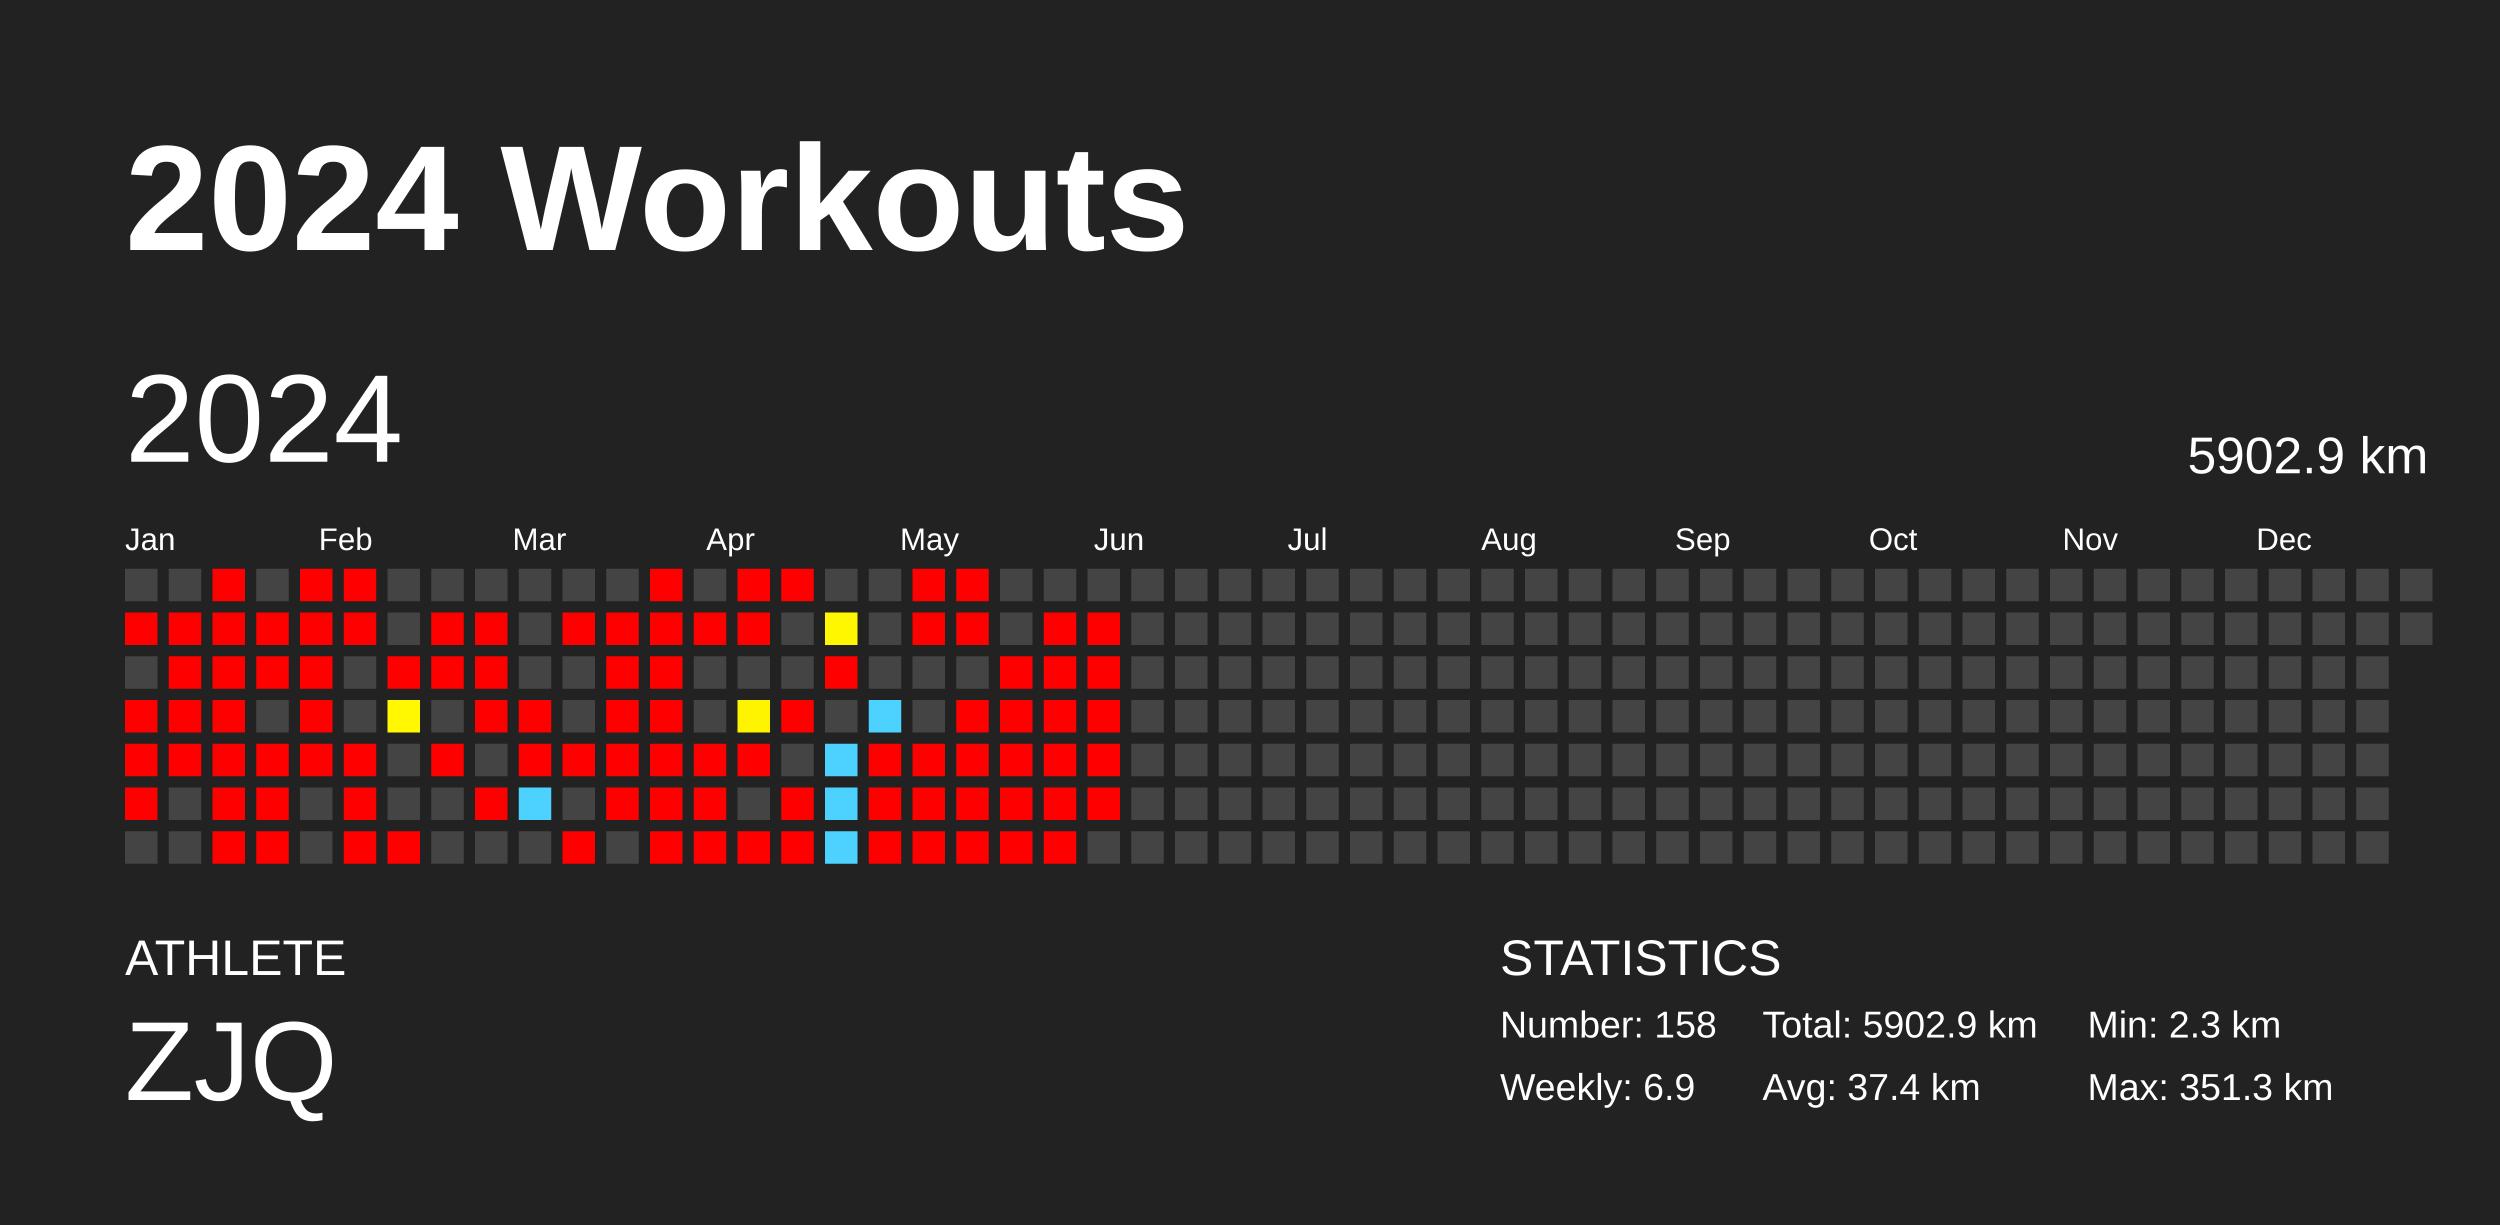
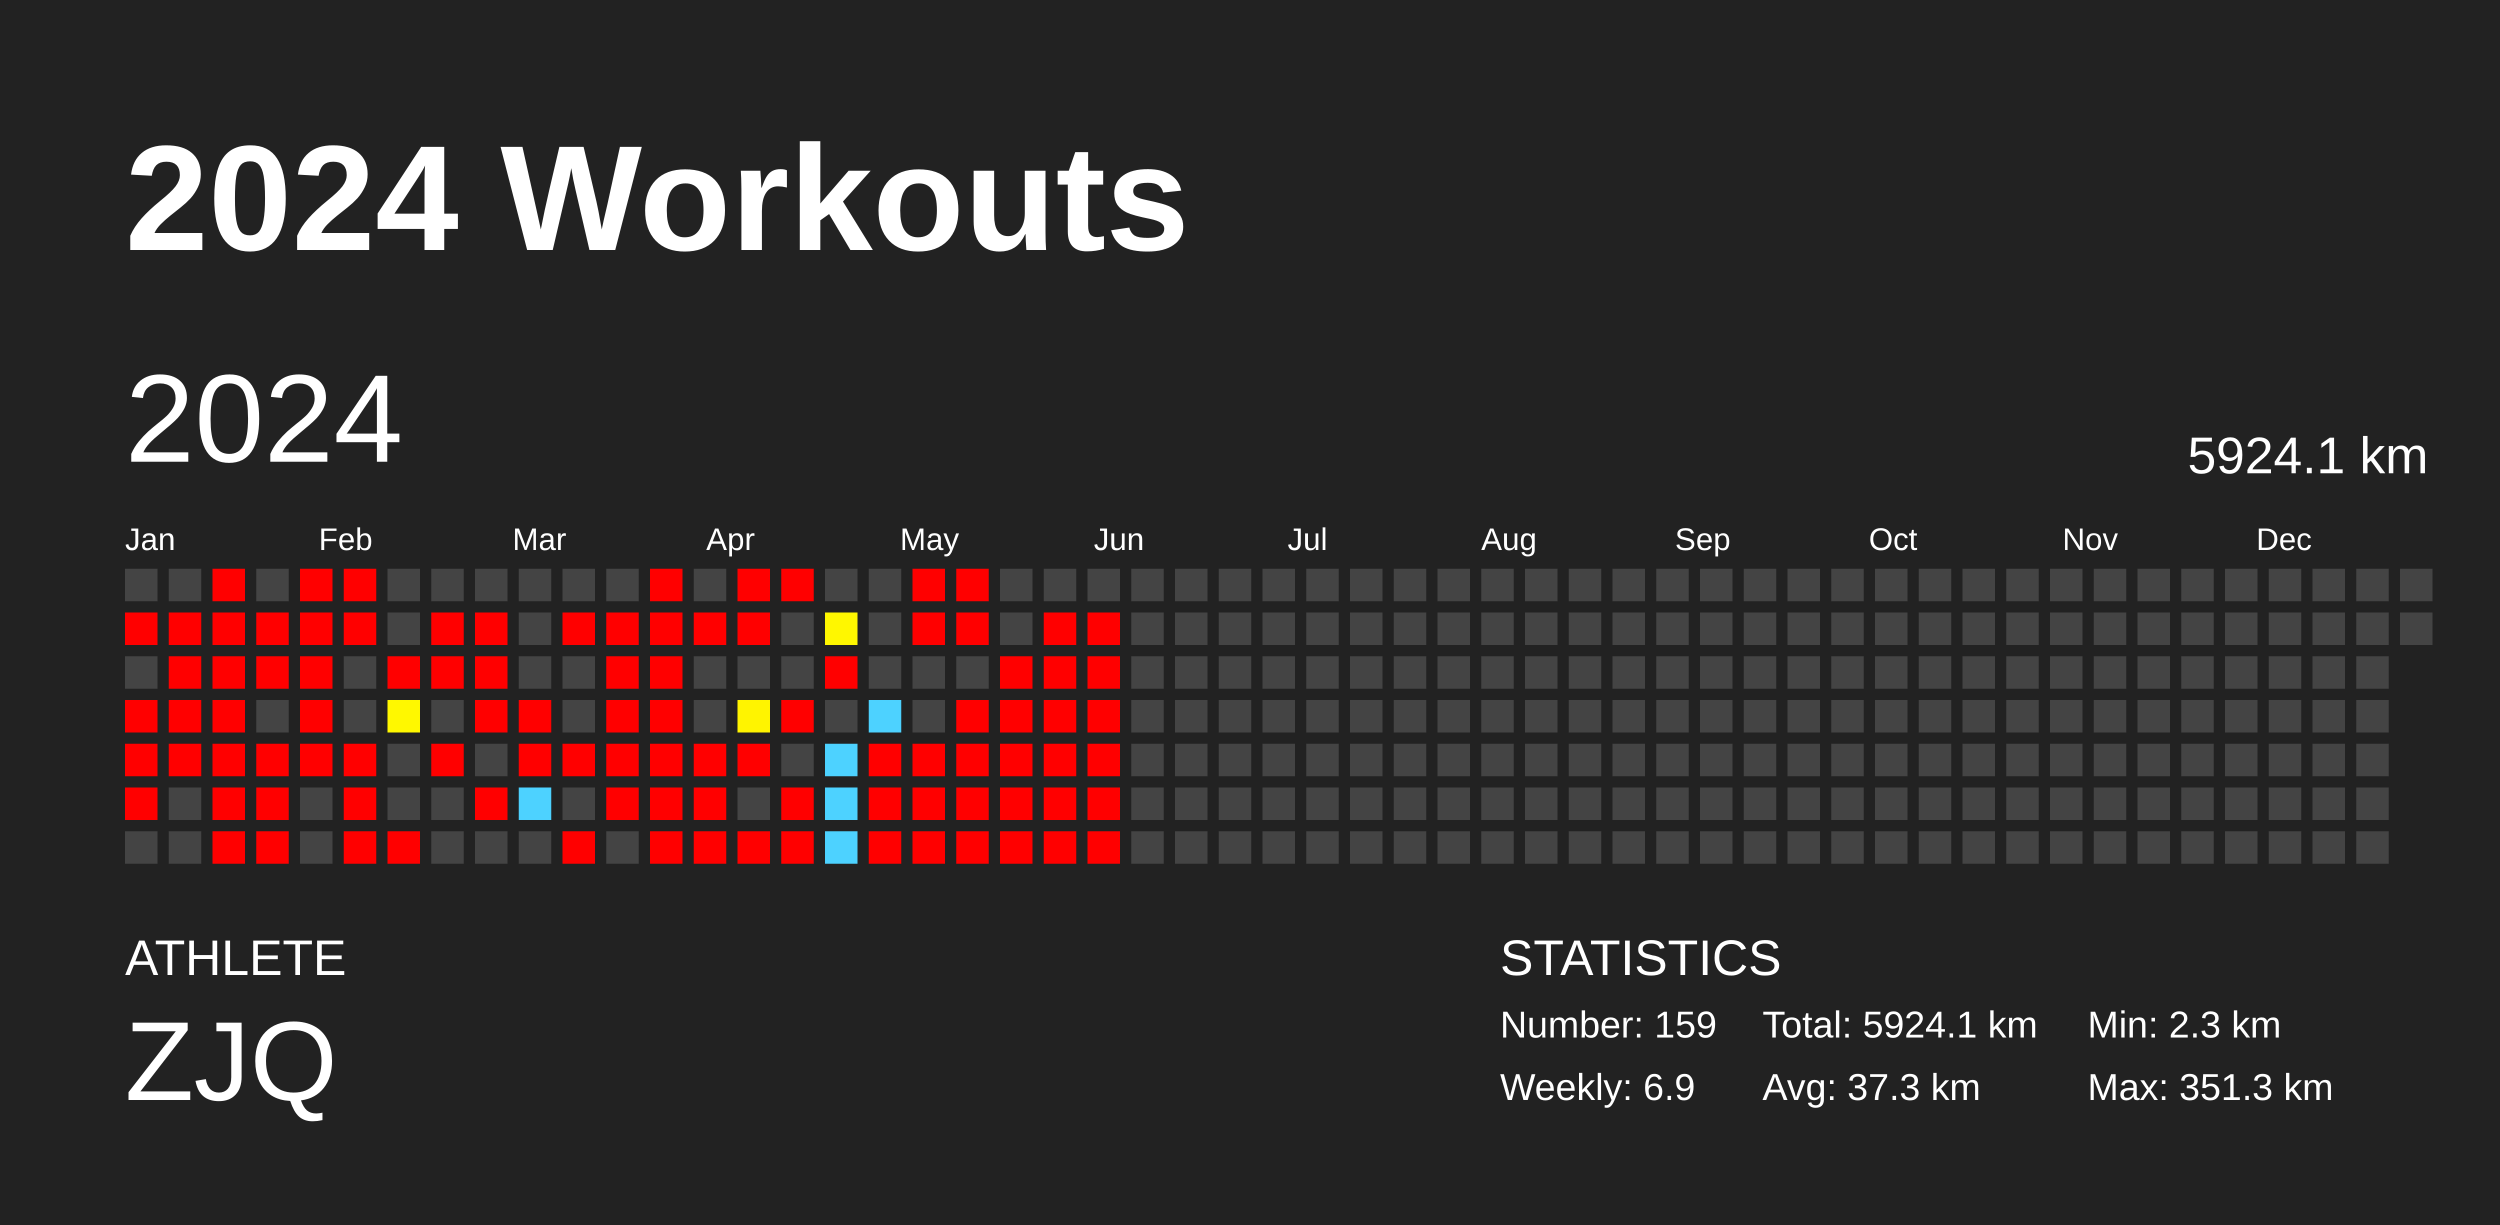
<svg xmlns="http://www.w3.org/2000/svg" baseProfile="full" height="98mm" version="1.1" viewBox="0,0,200,98" width="200mm">
  <defs />
  <rect fill="#222222" height="98" width="200" x="0" y="0" />
  <text fill="#FFFFFF" style="font-size:12px; font-family:Arial; font-weight:bold;" x="10" y="20">2024 Workouts</text>
  <text fill="#FFFFFF" style="font-size:4px; font-family:Arial" x="10" y="78">ATHLETE</text>
  <text fill="#FFFFFF" style="font-size:9px; font-family:Arial" x="10" y="88">ZJQ</text>
  <text fill="#FFFFFF" style="font-size:4px; font-family:Arial" x="120" y="78">STATISTICS</text>
-   <text fill="#FFFFFF" style="font-size:3px; font-family:Arial" x="120" y="83">Number: 158</text>
+   <text fill="#FFFFFF" style="font-size:3px; font-family:Arial" x="120" y="83">Number: 159</text>
  <text fill="#FFFFFF" style="font-size:3px; font-family:Arial" x="120" y="88">Weekly: 6.9</text>
-   <text fill="#FFFFFF" style="font-size:3px; font-family:Arial" x="141" y="83">Total: 5902.9 km</text>
-   <text fill="#FFFFFF" style="font-size:3px; font-family:Arial" x="141" y="88">Avg: 37.4 km</text>
+   <text fill="#FFFFFF" style="font-size:3px; font-family:Arial" x="141" y="83">Total: 5924.1 km</text>
+   <text fill="#FFFFFF" style="font-size:3px; font-family:Arial" x="141" y="88">Avg: 37.3 km</text>
  <text fill="#FFFFFF" style="font-size:3px; font-family:Arial" x="167" y="83">Min: 2.3 km</text>
  <text fill="#FFFFFF" style="font-size:3px; font-family:Arial" x="167" y="88">Max: 351.3 km</text>
  <text dominant-baseline="hanging" fill="#FFFFFF" style="font-size:10.0px; font-family:Arial;" x="10" y="30">2024</text>
-   <text dominant-baseline="hanging" fill="#FFFFFF" style="font-size:4.125px; font-family:Arial;" x="175" y="35">5902.9 km</text>
+   <text dominant-baseline="hanging" fill="#FFFFFF" style="font-size:4.125px; font-family:Arial;" x="175" y="35">5924.1 km</text>
  <text fill="#FFFFFF" style="font-size:2.5px; font-family:Arial" x="10.0" y="44">Jan</text>
  <text fill="#FFFFFF" style="font-size:2.5px; font-family:Arial" x="25.5" y="44">Feb</text>
  <text fill="#FFFFFF" style="font-size:2.5px; font-family:Arial" x="41.0" y="44">Mar</text>
  <text fill="#FFFFFF" style="font-size:2.5px; font-family:Arial" x="56.5" y="44">Apr</text>
  <text fill="#FFFFFF" style="font-size:2.5px; font-family:Arial" x="72.0" y="44">May</text>
  <text fill="#FFFFFF" style="font-size:2.5px; font-family:Arial" x="87.5" y="44">Jun</text>
  <text fill="#FFFFFF" style="font-size:2.5px; font-family:Arial" x="103.0" y="44">Jul</text>
  <text fill="#FFFFFF" style="font-size:2.5px; font-family:Arial" x="118.5" y="44">Aug</text>
  <text fill="#FFFFFF" style="font-size:2.5px; font-family:Arial" x="134.0" y="44">Sep</text>
  <text fill="#FFFFFF" style="font-size:2.5px; font-family:Arial" x="149.5" y="44">Oct</text>
  <text fill="#FFFFFF" style="font-size:2.5px; font-family:Arial" x="165.0" y="44">Nov</text>
  <text fill="#FFFFFF" style="font-size:2.5px; font-family:Arial" x="180.5" y="44">Dec</text>
  <rect fill="#444444" height="2.6" width="2.6" x="10.0" y="45.5" />
  <rect fill="red" height="2.6" width="2.6" x="10.0" y="49.0" />
  <rect fill="#444444" height="2.6" width="2.6" x="10.0" y="52.5" />
  <rect fill="red" height="2.6" width="2.6" x="10.0" y="56.0" />
  <rect fill="red" height="2.6" width="2.6" x="10.0" y="59.5" />
  <rect fill="red" height="2.6" width="2.6" x="10.0" y="63.0" />
  <rect fill="#444444" height="2.6" width="2.6" x="10.0" y="66.5" />
  <rect fill="#444444" height="2.6" width="2.6" x="13.5" y="45.5" />
  <rect fill="red" height="2.6" width="2.6" x="13.5" y="49.0" />
  <rect fill="red" height="2.6" width="2.6" x="13.5" y="52.5" />
  <rect fill="red" height="2.6" width="2.6" x="13.5" y="56.0" />
  <rect fill="red" height="2.6" width="2.6" x="13.5" y="59.5" />
  <rect fill="#444444" height="2.6" width="2.6" x="13.5" y="63.0" />
  <rect fill="#444444" height="2.6" width="2.6" x="13.5" y="66.5" />
  <rect fill="red" height="2.6" width="2.6" x="17.0" y="45.5" />
  <rect fill="red" height="2.6" width="2.6" x="17.0" y="49.0" />
  <rect fill="red" height="2.6" width="2.6" x="17.0" y="52.5" />
  <rect fill="red" height="2.6" width="2.6" x="17.0" y="56.0" />
  <rect fill="red" height="2.6" width="2.6" x="17.0" y="59.5" />
  <rect fill="red" height="2.6" width="2.6" x="17.0" y="63.0" />
  <rect fill="red" height="2.6" width="2.6" x="17.0" y="66.5" />
  <rect fill="#444444" height="2.6" width="2.6" x="20.5" y="45.5" />
  <rect fill="red" height="2.6" width="2.6" x="20.5" y="49.0" />
  <rect fill="red" height="2.6" width="2.6" x="20.5" y="52.5" />
  <rect fill="#444444" height="2.6" width="2.6" x="20.5" y="56.0" />
  <rect fill="red" height="2.6" width="2.6" x="20.5" y="59.5" />
  <rect fill="red" height="2.6" width="2.6" x="20.5" y="63.0" />
  <rect fill="red" height="2.6" width="2.6" x="20.5" y="66.5" />
  <rect fill="red" height="2.6" width="2.6" x="24.0" y="45.5" />
  <rect fill="red" height="2.6" width="2.6" x="24.0" y="49.0" />
  <rect fill="red" height="2.6" width="2.6" x="24.0" y="52.5" />
  <rect fill="red" height="2.6" width="2.6" x="24.0" y="56.0" />
  <rect fill="red" height="2.6" width="2.6" x="24.0" y="59.5" />
  <rect fill="#444444" height="2.6" width="2.6" x="24.0" y="63.0" />
  <rect fill="#444444" height="2.6" width="2.6" x="24.0" y="66.5" />
  <rect fill="red" height="2.6" width="2.6" x="27.5" y="45.5" />
  <rect fill="red" height="2.6" width="2.6" x="27.5" y="49.0" />
  <rect fill="#444444" height="2.6" width="2.6" x="27.5" y="52.5" />
  <rect fill="#444444" height="2.6" width="2.6" x="27.5" y="56.0" />
  <rect fill="red" height="2.6" width="2.6" x="27.5" y="59.5" />
  <rect fill="red" height="2.6" width="2.6" x="27.5" y="63.0" />
  <rect fill="red" height="2.6" width="2.6" x="27.5" y="66.5" />
  <rect fill="#444444" height="2.6" width="2.6" x="31.0" y="45.5" />
  <rect fill="#444444" height="2.6" width="2.6" x="31.0" y="49.0" />
  <rect fill="red" height="2.6" width="2.6" x="31.0" y="52.5" />
  <rect fill="#fff800" height="2.6" width="2.6" x="31.0" y="56.0" />
  <rect fill="#444444" height="2.6" width="2.6" x="31.0" y="59.5" />
  <rect fill="#444444" height="2.6" width="2.6" x="31.0" y="63.0" />
  <rect fill="red" height="2.6" width="2.6" x="31.0" y="66.5" />
  <rect fill="#444444" height="2.6" width="2.6" x="34.5" y="45.5" />
  <rect fill="red" height="2.6" width="2.6" x="34.5" y="49.0" />
  <rect fill="red" height="2.6" width="2.6" x="34.5" y="52.5" />
  <rect fill="#444444" height="2.6" width="2.6" x="34.5" y="56.0" />
  <rect fill="red" height="2.6" width="2.6" x="34.5" y="59.5" />
  <rect fill="#444444" height="2.6" width="2.6" x="34.5" y="63.0" />
  <rect fill="#444444" height="2.6" width="2.6" x="34.5" y="66.5" />
  <rect fill="#444444" height="2.6" width="2.6" x="38.0" y="45.5" />
  <rect fill="red" height="2.6" width="2.6" x="38.0" y="49.0" />
  <rect fill="red" height="2.6" width="2.6" x="38.0" y="52.5" />
  <rect fill="red" height="2.6" width="2.6" x="38.0" y="56.0" />
  <rect fill="#444444" height="2.6" width="2.6" x="38.0" y="59.5" />
  <rect fill="red" height="2.6" width="2.6" x="38.0" y="63.0" />
  <rect fill="#444444" height="2.6" width="2.6" x="38.0" y="66.5" />
  <rect fill="#444444" height="2.6" width="2.6" x="41.5" y="45.5" />
  <rect fill="#444444" height="2.6" width="2.6" x="41.5" y="49.0" />
  <rect fill="#444444" height="2.6" width="2.6" x="41.5" y="52.5" />
  <rect fill="red" height="2.6" width="2.6" x="41.5" y="56.0" />
  <rect fill="red" height="2.6" width="2.6" x="41.5" y="59.5" />
  <rect fill="#4dd2ff" height="2.6" width="2.6" x="41.5" y="63.0" />
  <rect fill="#444444" height="2.6" width="2.6" x="41.5" y="66.5" />
  <rect fill="#444444" height="2.6" width="2.6" x="45.0" y="45.5" />
  <rect fill="red" height="2.6" width="2.6" x="45.0" y="49.0" />
  <rect fill="#444444" height="2.6" width="2.6" x="45.0" y="52.5" />
  <rect fill="#444444" height="2.6" width="2.6" x="45.0" y="56.0" />
  <rect fill="red" height="2.6" width="2.6" x="45.0" y="59.5" />
  <rect fill="#444444" height="2.6" width="2.6" x="45.0" y="63.0" />
  <rect fill="red" height="2.6" width="2.6" x="45.0" y="66.5" />
  <rect fill="#444444" height="2.6" width="2.6" x="48.5" y="45.5" />
  <rect fill="red" height="2.6" width="2.6" x="48.5" y="49.0" />
  <rect fill="red" height="2.6" width="2.6" x="48.5" y="52.5" />
  <rect fill="red" height="2.6" width="2.6" x="48.5" y="56.0" />
  <rect fill="red" height="2.6" width="2.6" x="48.5" y="59.5" />
  <rect fill="red" height="2.6" width="2.6" x="48.5" y="63.0" />
  <rect fill="#444444" height="2.6" width="2.6" x="48.5" y="66.5" />
  <rect fill="red" height="2.6" width="2.6" x="52.0" y="45.5" />
  <rect fill="red" height="2.6" width="2.6" x="52.0" y="49.0" />
  <rect fill="red" height="2.6" width="2.6" x="52.0" y="52.5" />
  <rect fill="red" height="2.6" width="2.6" x="52.0" y="56.0" />
  <rect fill="red" height="2.6" width="2.6" x="52.0" y="59.5" />
  <rect fill="red" height="2.6" width="2.6" x="52.0" y="63.0" />
  <rect fill="red" height="2.6" width="2.6" x="52.0" y="66.5" />
  <rect fill="#444444" height="2.6" width="2.6" x="55.5" y="45.5" />
  <rect fill="red" height="2.6" width="2.6" x="55.5" y="49.0" />
  <rect fill="#444444" height="2.6" width="2.6" x="55.5" y="52.5" />
  <rect fill="#444444" height="2.6" width="2.6" x="55.5" y="56.0" />
  <rect fill="red" height="2.6" width="2.6" x="55.5" y="59.5" />
  <rect fill="red" height="2.6" width="2.6" x="55.5" y="63.0" />
  <rect fill="red" height="2.6" width="2.6" x="55.5" y="66.5" />
  <rect fill="red" height="2.6" width="2.6" x="59.0" y="45.5" />
  <rect fill="red" height="2.6" width="2.6" x="59.0" y="49.0" />
  <rect fill="#444444" height="2.6" width="2.6" x="59.0" y="52.5" />
  <rect fill="#fff400" height="2.6" width="2.6" x="59.0" y="56.0" />
  <rect fill="red" height="2.6" width="2.6" x="59.0" y="59.5" />
  <rect fill="#444444" height="2.6" width="2.6" x="59.0" y="63.0" />
  <rect fill="red" height="2.6" width="2.6" x="59.0" y="66.5" />
  <rect fill="red" height="2.6" width="2.6" x="62.5" y="45.5" />
  <rect fill="#444444" height="2.6" width="2.6" x="62.5" y="49.0" />
  <rect fill="#444444" height="2.6" width="2.6" x="62.5" y="52.5" />
  <rect fill="red" height="2.6" width="2.6" x="62.5" y="56.0" />
  <rect fill="#444444" height="2.6" width="2.6" x="62.5" y="59.5" />
  <rect fill="red" height="2.6" width="2.6" x="62.5" y="63.0" />
  <rect fill="red" height="2.6" width="2.6" x="62.5" y="66.5" />
  <rect fill="#444444" height="2.6" width="2.6" x="66.0" y="45.5" />
  <rect fill="#fff700" height="2.6" width="2.6" x="66.0" y="49.0" />
  <rect fill="red" height="2.6" width="2.6" x="66.0" y="52.5" />
  <rect fill="#444444" height="2.6" width="2.6" x="66.0" y="56.0" />
  <rect fill="#4dd2ff" height="2.6" width="2.6" x="66.0" y="59.5" />
  <rect fill="#4dd2ff" height="2.6" width="2.6" x="66.0" y="63.0" />
  <rect fill="#4dd2ff" height="2.6" width="2.6" x="66.0" y="66.5" />
  <rect fill="#444444" height="2.6" width="2.6" x="69.5" y="45.5" />
  <rect fill="#444444" height="2.6" width="2.6" x="69.5" y="49.0" />
  <rect fill="#444444" height="2.6" width="2.6" x="69.5" y="52.5" />
  <rect fill="#4dd2ff" height="2.6" width="2.6" x="69.5" y="56.0" />
  <rect fill="red" height="2.6" width="2.6" x="69.5" y="59.5" />
  <rect fill="red" height="2.6" width="2.6" x="69.5" y="63.0" />
  <rect fill="red" height="2.6" width="2.6" x="69.5" y="66.5" />
  <rect fill="red" height="2.6" width="2.6" x="73.0" y="45.5" />
  <rect fill="red" height="2.6" width="2.6" x="73.0" y="49.0" />
  <rect fill="#444444" height="2.6" width="2.6" x="73.0" y="52.5" />
  <rect fill="#444444" height="2.6" width="2.6" x="73.0" y="56.0" />
  <rect fill="red" height="2.6" width="2.6" x="73.0" y="59.5" />
  <rect fill="red" height="2.6" width="2.6" x="73.0" y="63.0" />
  <rect fill="red" height="2.6" width="2.6" x="73.0" y="66.5" />
  <rect fill="red" height="2.6" width="2.6" x="76.5" y="45.5" />
  <rect fill="red" height="2.6" width="2.6" x="76.5" y="49.0" />
  <rect fill="#444444" height="2.6" width="2.6" x="76.5" y="52.5" />
  <rect fill="red" height="2.6" width="2.6" x="76.5" y="56.0" />
  <rect fill="red" height="2.6" width="2.6" x="76.5" y="59.5" />
  <rect fill="red" height="2.6" width="2.6" x="76.5" y="63.0" />
  <rect fill="red" height="2.6" width="2.6" x="76.5" y="66.5" />
  <rect fill="#444444" height="2.6" width="2.6" x="80.0" y="45.5" />
  <rect fill="#444444" height="2.6" width="2.6" x="80.0" y="49.0" />
  <rect fill="red" height="2.6" width="2.6" x="80.0" y="52.5" />
  <rect fill="red" height="2.6" width="2.6" x="80.0" y="56.0" />
  <rect fill="red" height="2.6" width="2.6" x="80.0" y="59.5" />
  <rect fill="red" height="2.6" width="2.6" x="80.0" y="63.0" />
  <rect fill="red" height="2.6" width="2.6" x="80.0" y="66.5" />
  <rect fill="#444444" height="2.6" width="2.6" x="83.5" y="45.5" />
  <rect fill="red" height="2.6" width="2.6" x="83.5" y="49.0" />
  <rect fill="red" height="2.6" width="2.6" x="83.5" y="52.5" />
  <rect fill="red" height="2.6" width="2.6" x="83.5" y="56.0" />
  <rect fill="red" height="2.6" width="2.6" x="83.5" y="59.5" />
  <rect fill="red" height="2.6" width="2.6" x="83.5" y="63.0" />
  <rect fill="red" height="2.6" width="2.6" x="83.5" y="66.5" />
  <rect fill="#444444" height="2.6" width="2.6" x="87.0" y="45.5" />
  <rect fill="red" height="2.6" width="2.6" x="87.0" y="49.0" />
  <rect fill="red" height="2.6" width="2.6" x="87.0" y="52.5" />
  <rect fill="red" height="2.6" width="2.6" x="87.0" y="56.0" />
  <rect fill="red" height="2.6" width="2.6" x="87.0" y="59.5" />
  <rect fill="red" height="2.6" width="2.6" x="87.0" y="63.0" />
-   <rect fill="#444444" height="2.6" width="2.6" x="87.0" y="66.5" />
+   <rect fill="red" height="2.6" width="2.6" x="87.0" y="66.5" />
  <rect fill="#444444" height="2.6" width="2.6" x="90.5" y="45.5" />
  <rect fill="#444444" height="2.6" width="2.6" x="90.5" y="49.0" />
  <rect fill="#444444" height="2.6" width="2.6" x="90.5" y="52.5" />
  <rect fill="#444444" height="2.6" width="2.6" x="90.5" y="56.0" />
  <rect fill="#444444" height="2.6" width="2.6" x="90.5" y="59.5" />
  <rect fill="#444444" height="2.6" width="2.6" x="90.5" y="63.0" />
  <rect fill="#444444" height="2.6" width="2.6" x="90.5" y="66.5" />
  <rect fill="#444444" height="2.6" width="2.6" x="94.0" y="45.5" />
  <rect fill="#444444" height="2.6" width="2.6" x="94.0" y="49.0" />
  <rect fill="#444444" height="2.6" width="2.6" x="94.0" y="52.5" />
  <rect fill="#444444" height="2.6" width="2.6" x="94.0" y="56.0" />
  <rect fill="#444444" height="2.6" width="2.6" x="94.0" y="59.5" />
  <rect fill="#444444" height="2.6" width="2.6" x="94.0" y="63.0" />
  <rect fill="#444444" height="2.6" width="2.6" x="94.0" y="66.5" />
  <rect fill="#444444" height="2.6" width="2.6" x="97.5" y="45.5" />
  <rect fill="#444444" height="2.6" width="2.6" x="97.5" y="49.0" />
  <rect fill="#444444" height="2.6" width="2.6" x="97.5" y="52.5" />
  <rect fill="#444444" height="2.6" width="2.6" x="97.5" y="56.0" />
  <rect fill="#444444" height="2.6" width="2.6" x="97.5" y="59.5" />
  <rect fill="#444444" height="2.6" width="2.6" x="97.5" y="63.0" />
  <rect fill="#444444" height="2.6" width="2.6" x="97.5" y="66.5" />
  <rect fill="#444444" height="2.6" width="2.6" x="101.0" y="45.5" />
  <rect fill="#444444" height="2.6" width="2.6" x="101.0" y="49.0" />
  <rect fill="#444444" height="2.6" width="2.6" x="101.0" y="52.5" />
  <rect fill="#444444" height="2.6" width="2.6" x="101.0" y="56.0" />
  <rect fill="#444444" height="2.6" width="2.6" x="101.0" y="59.5" />
  <rect fill="#444444" height="2.6" width="2.6" x="101.0" y="63.0" />
  <rect fill="#444444" height="2.6" width="2.6" x="101.0" y="66.5" />
  <rect fill="#444444" height="2.6" width="2.6" x="104.5" y="45.5" />
  <rect fill="#444444" height="2.6" width="2.6" x="104.5" y="49.0" />
  <rect fill="#444444" height="2.6" width="2.6" x="104.5" y="52.5" />
  <rect fill="#444444" height="2.6" width="2.6" x="104.5" y="56.0" />
  <rect fill="#444444" height="2.6" width="2.6" x="104.5" y="59.5" />
  <rect fill="#444444" height="2.6" width="2.6" x="104.5" y="63.0" />
  <rect fill="#444444" height="2.6" width="2.6" x="104.5" y="66.5" />
  <rect fill="#444444" height="2.6" width="2.6" x="108.0" y="45.5" />
  <rect fill="#444444" height="2.6" width="2.6" x="108.0" y="49.0" />
  <rect fill="#444444" height="2.6" width="2.6" x="108.0" y="52.5" />
  <rect fill="#444444" height="2.6" width="2.6" x="108.0" y="56.0" />
  <rect fill="#444444" height="2.6" width="2.6" x="108.0" y="59.5" />
  <rect fill="#444444" height="2.6" width="2.6" x="108.0" y="63.0" />
  <rect fill="#444444" height="2.6" width="2.6" x="108.0" y="66.5" />
  <rect fill="#444444" height="2.6" width="2.6" x="111.5" y="45.5" />
  <rect fill="#444444" height="2.6" width="2.6" x="111.5" y="49.0" />
  <rect fill="#444444" height="2.6" width="2.6" x="111.5" y="52.5" />
  <rect fill="#444444" height="2.6" width="2.6" x="111.5" y="56.0" />
  <rect fill="#444444" height="2.6" width="2.6" x="111.5" y="59.5" />
  <rect fill="#444444" height="2.6" width="2.6" x="111.5" y="63.0" />
  <rect fill="#444444" height="2.6" width="2.6" x="111.5" y="66.5" />
  <rect fill="#444444" height="2.6" width="2.6" x="115.0" y="45.5" />
  <rect fill="#444444" height="2.6" width="2.6" x="115.0" y="49.0" />
  <rect fill="#444444" height="2.6" width="2.6" x="115.0" y="52.5" />
  <rect fill="#444444" height="2.6" width="2.6" x="115.0" y="56.0" />
  <rect fill="#444444" height="2.6" width="2.6" x="115.0" y="59.5" />
  <rect fill="#444444" height="2.6" width="2.6" x="115.0" y="63.0" />
  <rect fill="#444444" height="2.6" width="2.6" x="115.0" y="66.5" />
  <rect fill="#444444" height="2.6" width="2.6" x="118.5" y="45.5" />
  <rect fill="#444444" height="2.6" width="2.6" x="118.5" y="49.0" />
  <rect fill="#444444" height="2.6" width="2.6" x="118.5" y="52.5" />
  <rect fill="#444444" height="2.6" width="2.6" x="118.5" y="56.0" />
  <rect fill="#444444" height="2.6" width="2.6" x="118.5" y="59.5" />
  <rect fill="#444444" height="2.6" width="2.6" x="118.5" y="63.0" />
  <rect fill="#444444" height="2.6" width="2.6" x="118.5" y="66.5" />
  <rect fill="#444444" height="2.6" width="2.6" x="122.0" y="45.5" />
  <rect fill="#444444" height="2.6" width="2.6" x="122.0" y="49.0" />
  <rect fill="#444444" height="2.6" width="2.6" x="122.0" y="52.5" />
  <rect fill="#444444" height="2.6" width="2.6" x="122.0" y="56.0" />
  <rect fill="#444444" height="2.6" width="2.6" x="122.0" y="59.5" />
  <rect fill="#444444" height="2.6" width="2.6" x="122.0" y="63.0" />
  <rect fill="#444444" height="2.6" width="2.6" x="122.0" y="66.5" />
  <rect fill="#444444" height="2.6" width="2.6" x="125.5" y="45.5" />
  <rect fill="#444444" height="2.6" width="2.6" x="125.5" y="49.0" />
  <rect fill="#444444" height="2.6" width="2.6" x="125.5" y="52.5" />
  <rect fill="#444444" height="2.6" width="2.6" x="125.5" y="56.0" />
  <rect fill="#444444" height="2.6" width="2.6" x="125.5" y="59.5" />
  <rect fill="#444444" height="2.6" width="2.6" x="125.5" y="63.0" />
  <rect fill="#444444" height="2.6" width="2.6" x="125.5" y="66.5" />
  <rect fill="#444444" height="2.6" width="2.6" x="129.0" y="45.5" />
  <rect fill="#444444" height="2.6" width="2.6" x="129.0" y="49.0" />
  <rect fill="#444444" height="2.6" width="2.6" x="129.0" y="52.5" />
  <rect fill="#444444" height="2.6" width="2.6" x="129.0" y="56.0" />
  <rect fill="#444444" height="2.6" width="2.6" x="129.0" y="59.5" />
  <rect fill="#444444" height="2.6" width="2.6" x="129.0" y="63.0" />
  <rect fill="#444444" height="2.6" width="2.6" x="129.0" y="66.5" />
  <rect fill="#444444" height="2.6" width="2.6" x="132.5" y="45.5" />
  <rect fill="#444444" height="2.6" width="2.6" x="132.5" y="49.0" />
  <rect fill="#444444" height="2.6" width="2.6" x="132.5" y="52.5" />
  <rect fill="#444444" height="2.6" width="2.6" x="132.5" y="56.0" />
  <rect fill="#444444" height="2.6" width="2.6" x="132.5" y="59.5" />
  <rect fill="#444444" height="2.6" width="2.6" x="132.5" y="63.0" />
  <rect fill="#444444" height="2.6" width="2.6" x="132.5" y="66.5" />
  <rect fill="#444444" height="2.6" width="2.6" x="136.0" y="45.5" />
  <rect fill="#444444" height="2.6" width="2.6" x="136.0" y="49.0" />
  <rect fill="#444444" height="2.6" width="2.6" x="136.0" y="52.5" />
  <rect fill="#444444" height="2.6" width="2.6" x="136.0" y="56.0" />
  <rect fill="#444444" height="2.6" width="2.6" x="136.0" y="59.5" />
  <rect fill="#444444" height="2.6" width="2.6" x="136.0" y="63.0" />
  <rect fill="#444444" height="2.6" width="2.6" x="136.0" y="66.5" />
  <rect fill="#444444" height="2.6" width="2.6" x="139.5" y="45.5" />
  <rect fill="#444444" height="2.6" width="2.6" x="139.5" y="49.0" />
  <rect fill="#444444" height="2.6" width="2.6" x="139.5" y="52.5" />
  <rect fill="#444444" height="2.6" width="2.6" x="139.5" y="56.0" />
  <rect fill="#444444" height="2.6" width="2.6" x="139.5" y="59.5" />
  <rect fill="#444444" height="2.6" width="2.6" x="139.5" y="63.0" />
  <rect fill="#444444" height="2.6" width="2.6" x="139.5" y="66.5" />
  <rect fill="#444444" height="2.6" width="2.6" x="143.0" y="45.5" />
  <rect fill="#444444" height="2.6" width="2.6" x="143.0" y="49.0" />
  <rect fill="#444444" height="2.6" width="2.6" x="143.0" y="52.5" />
  <rect fill="#444444" height="2.6" width="2.6" x="143.0" y="56.0" />
  <rect fill="#444444" height="2.6" width="2.6" x="143.0" y="59.5" />
  <rect fill="#444444" height="2.6" width="2.6" x="143.0" y="63.0" />
  <rect fill="#444444" height="2.6" width="2.6" x="143.0" y="66.5" />
  <rect fill="#444444" height="2.6" width="2.6" x="146.5" y="45.5" />
  <rect fill="#444444" height="2.6" width="2.6" x="146.5" y="49.0" />
  <rect fill="#444444" height="2.6" width="2.6" x="146.5" y="52.5" />
  <rect fill="#444444" height="2.6" width="2.6" x="146.5" y="56.0" />
  <rect fill="#444444" height="2.6" width="2.6" x="146.5" y="59.5" />
  <rect fill="#444444" height="2.6" width="2.6" x="146.5" y="63.0" />
  <rect fill="#444444" height="2.6" width="2.6" x="146.5" y="66.5" />
  <rect fill="#444444" height="2.6" width="2.6" x="150.0" y="45.5" />
  <rect fill="#444444" height="2.6" width="2.6" x="150.0" y="49.0" />
  <rect fill="#444444" height="2.6" width="2.6" x="150.0" y="52.5" />
  <rect fill="#444444" height="2.6" width="2.6" x="150.0" y="56.0" />
  <rect fill="#444444" height="2.6" width="2.6" x="150.0" y="59.5" />
  <rect fill="#444444" height="2.6" width="2.6" x="150.0" y="63.0" />
  <rect fill="#444444" height="2.6" width="2.6" x="150.0" y="66.5" />
  <rect fill="#444444" height="2.6" width="2.6" x="153.5" y="45.5" />
  <rect fill="#444444" height="2.6" width="2.6" x="153.5" y="49.0" />
  <rect fill="#444444" height="2.6" width="2.6" x="153.5" y="52.5" />
  <rect fill="#444444" height="2.6" width="2.6" x="153.5" y="56.0" />
  <rect fill="#444444" height="2.6" width="2.6" x="153.5" y="59.5" />
  <rect fill="#444444" height="2.6" width="2.6" x="153.5" y="63.0" />
  <rect fill="#444444" height="2.6" width="2.6" x="153.5" y="66.5" />
  <rect fill="#444444" height="2.6" width="2.6" x="157.0" y="45.5" />
  <rect fill="#444444" height="2.6" width="2.6" x="157.0" y="49.0" />
  <rect fill="#444444" height="2.6" width="2.6" x="157.0" y="52.5" />
  <rect fill="#444444" height="2.6" width="2.6" x="157.0" y="56.0" />
  <rect fill="#444444" height="2.6" width="2.6" x="157.0" y="59.5" />
  <rect fill="#444444" height="2.6" width="2.6" x="157.0" y="63.0" />
  <rect fill="#444444" height="2.6" width="2.6" x="157.0" y="66.5" />
  <rect fill="#444444" height="2.6" width="2.6" x="160.5" y="45.5" />
  <rect fill="#444444" height="2.6" width="2.6" x="160.5" y="49.0" />
  <rect fill="#444444" height="2.6" width="2.6" x="160.5" y="52.5" />
  <rect fill="#444444" height="2.6" width="2.6" x="160.5" y="56.0" />
  <rect fill="#444444" height="2.6" width="2.6" x="160.5" y="59.5" />
  <rect fill="#444444" height="2.6" width="2.6" x="160.5" y="63.0" />
  <rect fill="#444444" height="2.6" width="2.6" x="160.5" y="66.5" />
  <rect fill="#444444" height="2.6" width="2.6" x="164.0" y="45.5" />
  <rect fill="#444444" height="2.6" width="2.6" x="164.0" y="49.0" />
  <rect fill="#444444" height="2.6" width="2.6" x="164.0" y="52.5" />
  <rect fill="#444444" height="2.6" width="2.6" x="164.0" y="56.0" />
  <rect fill="#444444" height="2.6" width="2.6" x="164.0" y="59.5" />
  <rect fill="#444444" height="2.6" width="2.6" x="164.0" y="63.0" />
  <rect fill="#444444" height="2.6" width="2.6" x="164.0" y="66.5" />
  <rect fill="#444444" height="2.6" width="2.6" x="167.5" y="45.5" />
  <rect fill="#444444" height="2.6" width="2.6" x="167.5" y="49.0" />
  <rect fill="#444444" height="2.6" width="2.6" x="167.5" y="52.5" />
  <rect fill="#444444" height="2.6" width="2.6" x="167.5" y="56.0" />
  <rect fill="#444444" height="2.6" width="2.6" x="167.5" y="59.5" />
  <rect fill="#444444" height="2.6" width="2.6" x="167.5" y="63.0" />
  <rect fill="#444444" height="2.6" width="2.6" x="167.5" y="66.5" />
  <rect fill="#444444" height="2.6" width="2.6" x="171.0" y="45.5" />
  <rect fill="#444444" height="2.6" width="2.6" x="171.0" y="49.0" />
  <rect fill="#444444" height="2.6" width="2.6" x="171.0" y="52.5" />
  <rect fill="#444444" height="2.6" width="2.6" x="171.0" y="56.0" />
  <rect fill="#444444" height="2.6" width="2.6" x="171.0" y="59.5" />
  <rect fill="#444444" height="2.6" width="2.6" x="171.0" y="63.0" />
  <rect fill="#444444" height="2.6" width="2.6" x="171.0" y="66.5" />
  <rect fill="#444444" height="2.6" width="2.6" x="174.5" y="45.5" />
  <rect fill="#444444" height="2.6" width="2.6" x="174.5" y="49.0" />
  <rect fill="#444444" height="2.6" width="2.6" x="174.5" y="52.5" />
  <rect fill="#444444" height="2.6" width="2.6" x="174.5" y="56.0" />
  <rect fill="#444444" height="2.6" width="2.6" x="174.5" y="59.5" />
  <rect fill="#444444" height="2.6" width="2.6" x="174.5" y="63.0" />
  <rect fill="#444444" height="2.6" width="2.6" x="174.5" y="66.5" />
  <rect fill="#444444" height="2.6" width="2.6" x="178.0" y="45.5" />
  <rect fill="#444444" height="2.6" width="2.6" x="178.0" y="49.0" />
  <rect fill="#444444" height="2.6" width="2.6" x="178.0" y="52.5" />
  <rect fill="#444444" height="2.6" width="2.6" x="178.0" y="56.0" />
  <rect fill="#444444" height="2.6" width="2.6" x="178.0" y="59.5" />
  <rect fill="#444444" height="2.6" width="2.6" x="178.0" y="63.0" />
  <rect fill="#444444" height="2.6" width="2.6" x="178.0" y="66.5" />
  <rect fill="#444444" height="2.6" width="2.6" x="181.5" y="45.5" />
  <rect fill="#444444" height="2.6" width="2.6" x="181.5" y="49.0" />
  <rect fill="#444444" height="2.6" width="2.6" x="181.5" y="52.5" />
  <rect fill="#444444" height="2.6" width="2.6" x="181.5" y="56.0" />
  <rect fill="#444444" height="2.6" width="2.6" x="181.5" y="59.5" />
  <rect fill="#444444" height="2.6" width="2.6" x="181.5" y="63.0" />
  <rect fill="#444444" height="2.6" width="2.6" x="181.5" y="66.5" />
  <rect fill="#444444" height="2.6" width="2.6" x="185.0" y="45.5" />
  <rect fill="#444444" height="2.6" width="2.6" x="185.0" y="49.0" />
  <rect fill="#444444" height="2.6" width="2.6" x="185.0" y="52.5" />
  <rect fill="#444444" height="2.6" width="2.6" x="185.0" y="56.0" />
  <rect fill="#444444" height="2.6" width="2.6" x="185.0" y="59.5" />
  <rect fill="#444444" height="2.6" width="2.6" x="185.0" y="63.0" />
  <rect fill="#444444" height="2.6" width="2.6" x="185.0" y="66.5" />
  <rect fill="#444444" height="2.6" width="2.6" x="188.5" y="45.5" />
  <rect fill="#444444" height="2.6" width="2.6" x="188.5" y="49.0" />
  <rect fill="#444444" height="2.6" width="2.6" x="188.5" y="52.5" />
  <rect fill="#444444" height="2.6" width="2.6" x="188.5" y="56.0" />
  <rect fill="#444444" height="2.6" width="2.6" x="188.5" y="59.5" />
  <rect fill="#444444" height="2.6" width="2.6" x="188.5" y="63.0" />
  <rect fill="#444444" height="2.6" width="2.6" x="188.5" y="66.5" />
  <rect fill="#444444" height="2.6" width="2.6" x="192.0" y="45.5" />
  <rect fill="#444444" height="2.6" width="2.6" x="192.0" y="49.0" />
</svg>
